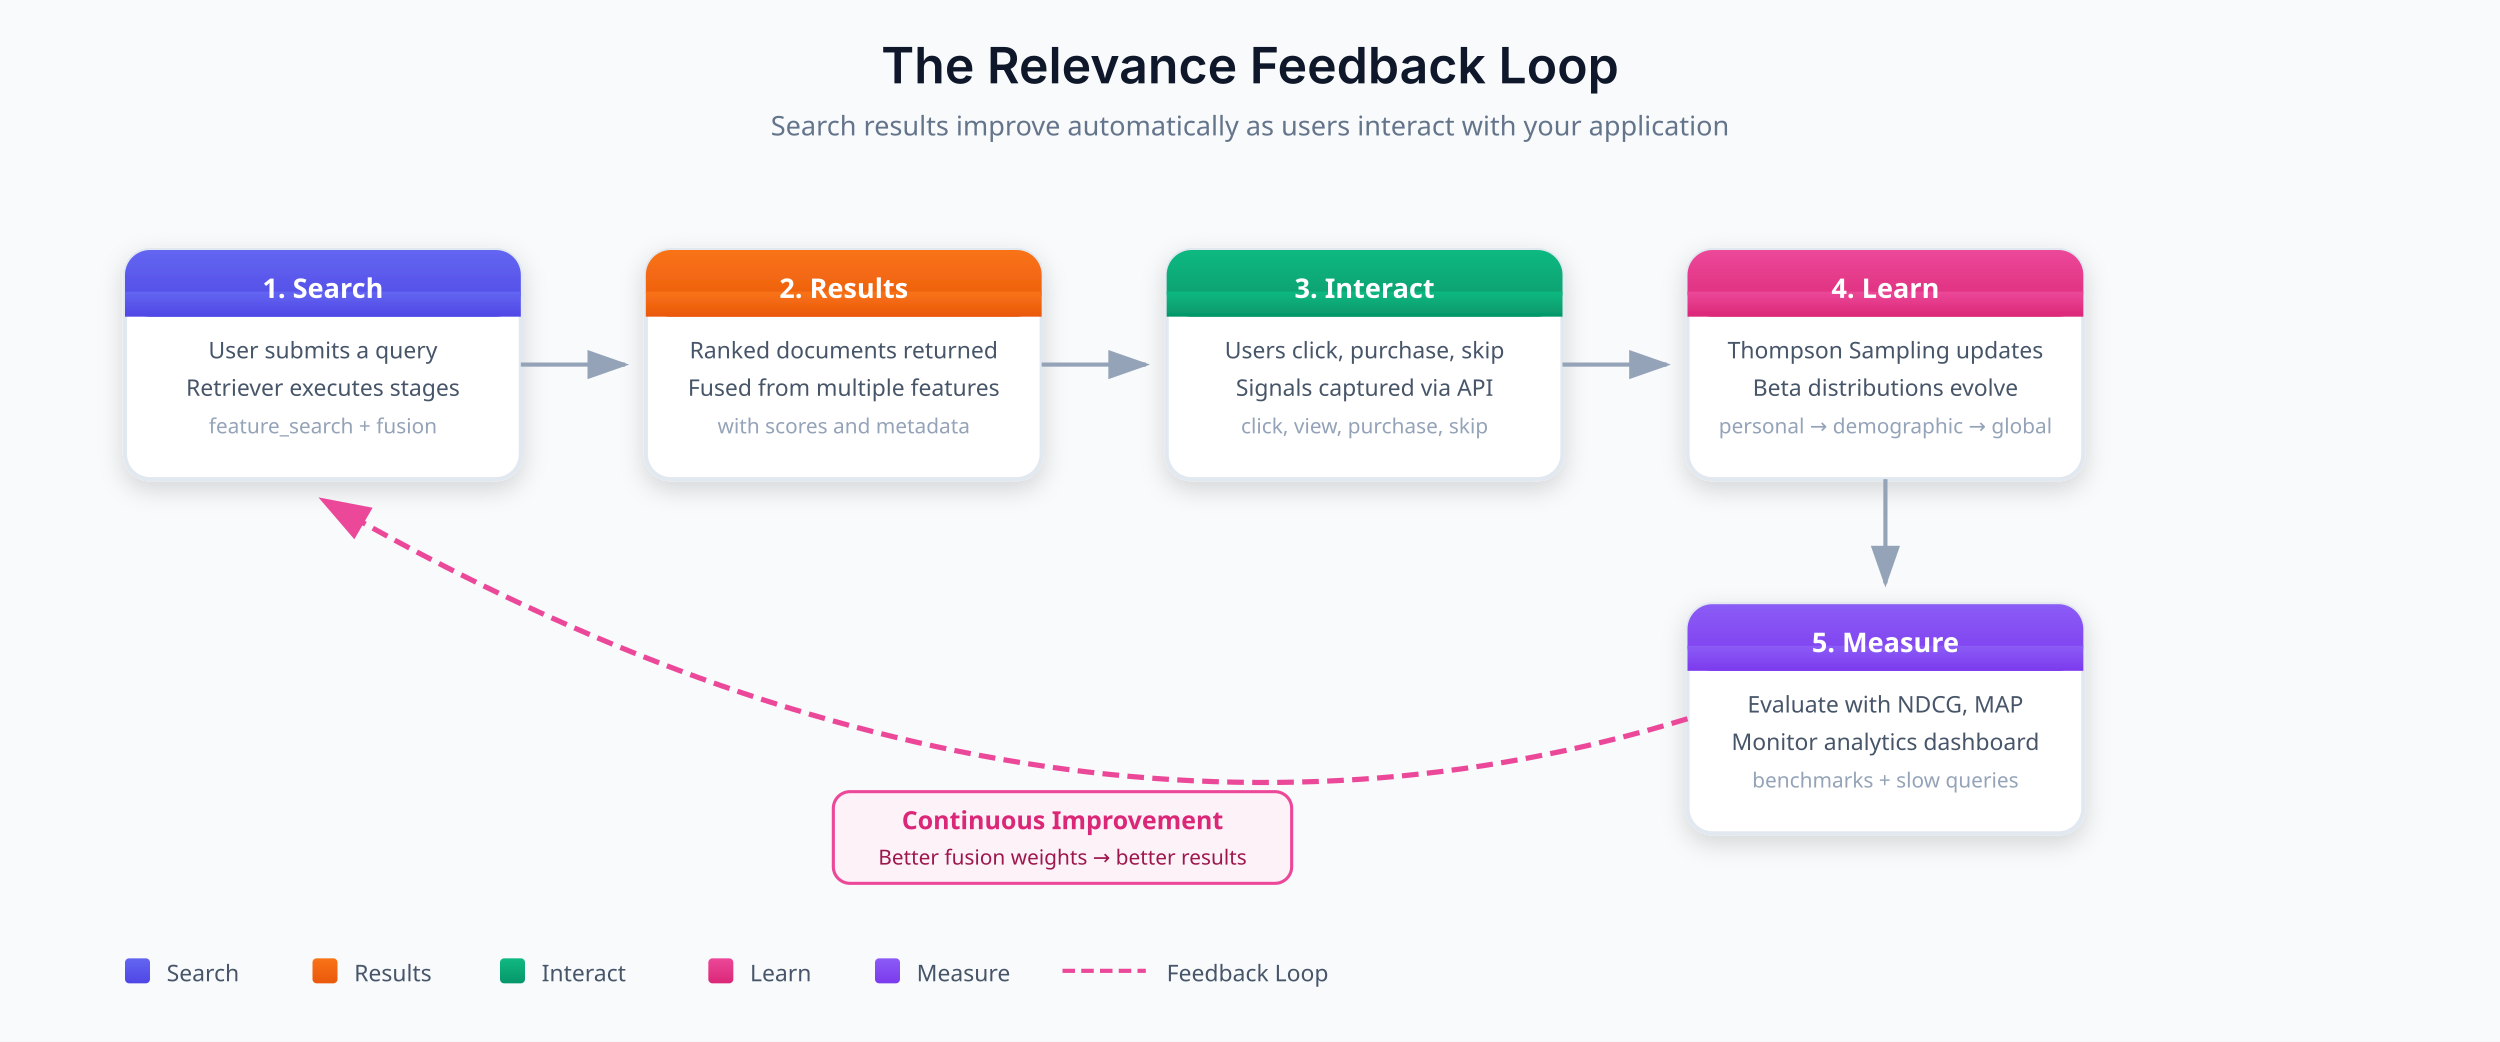
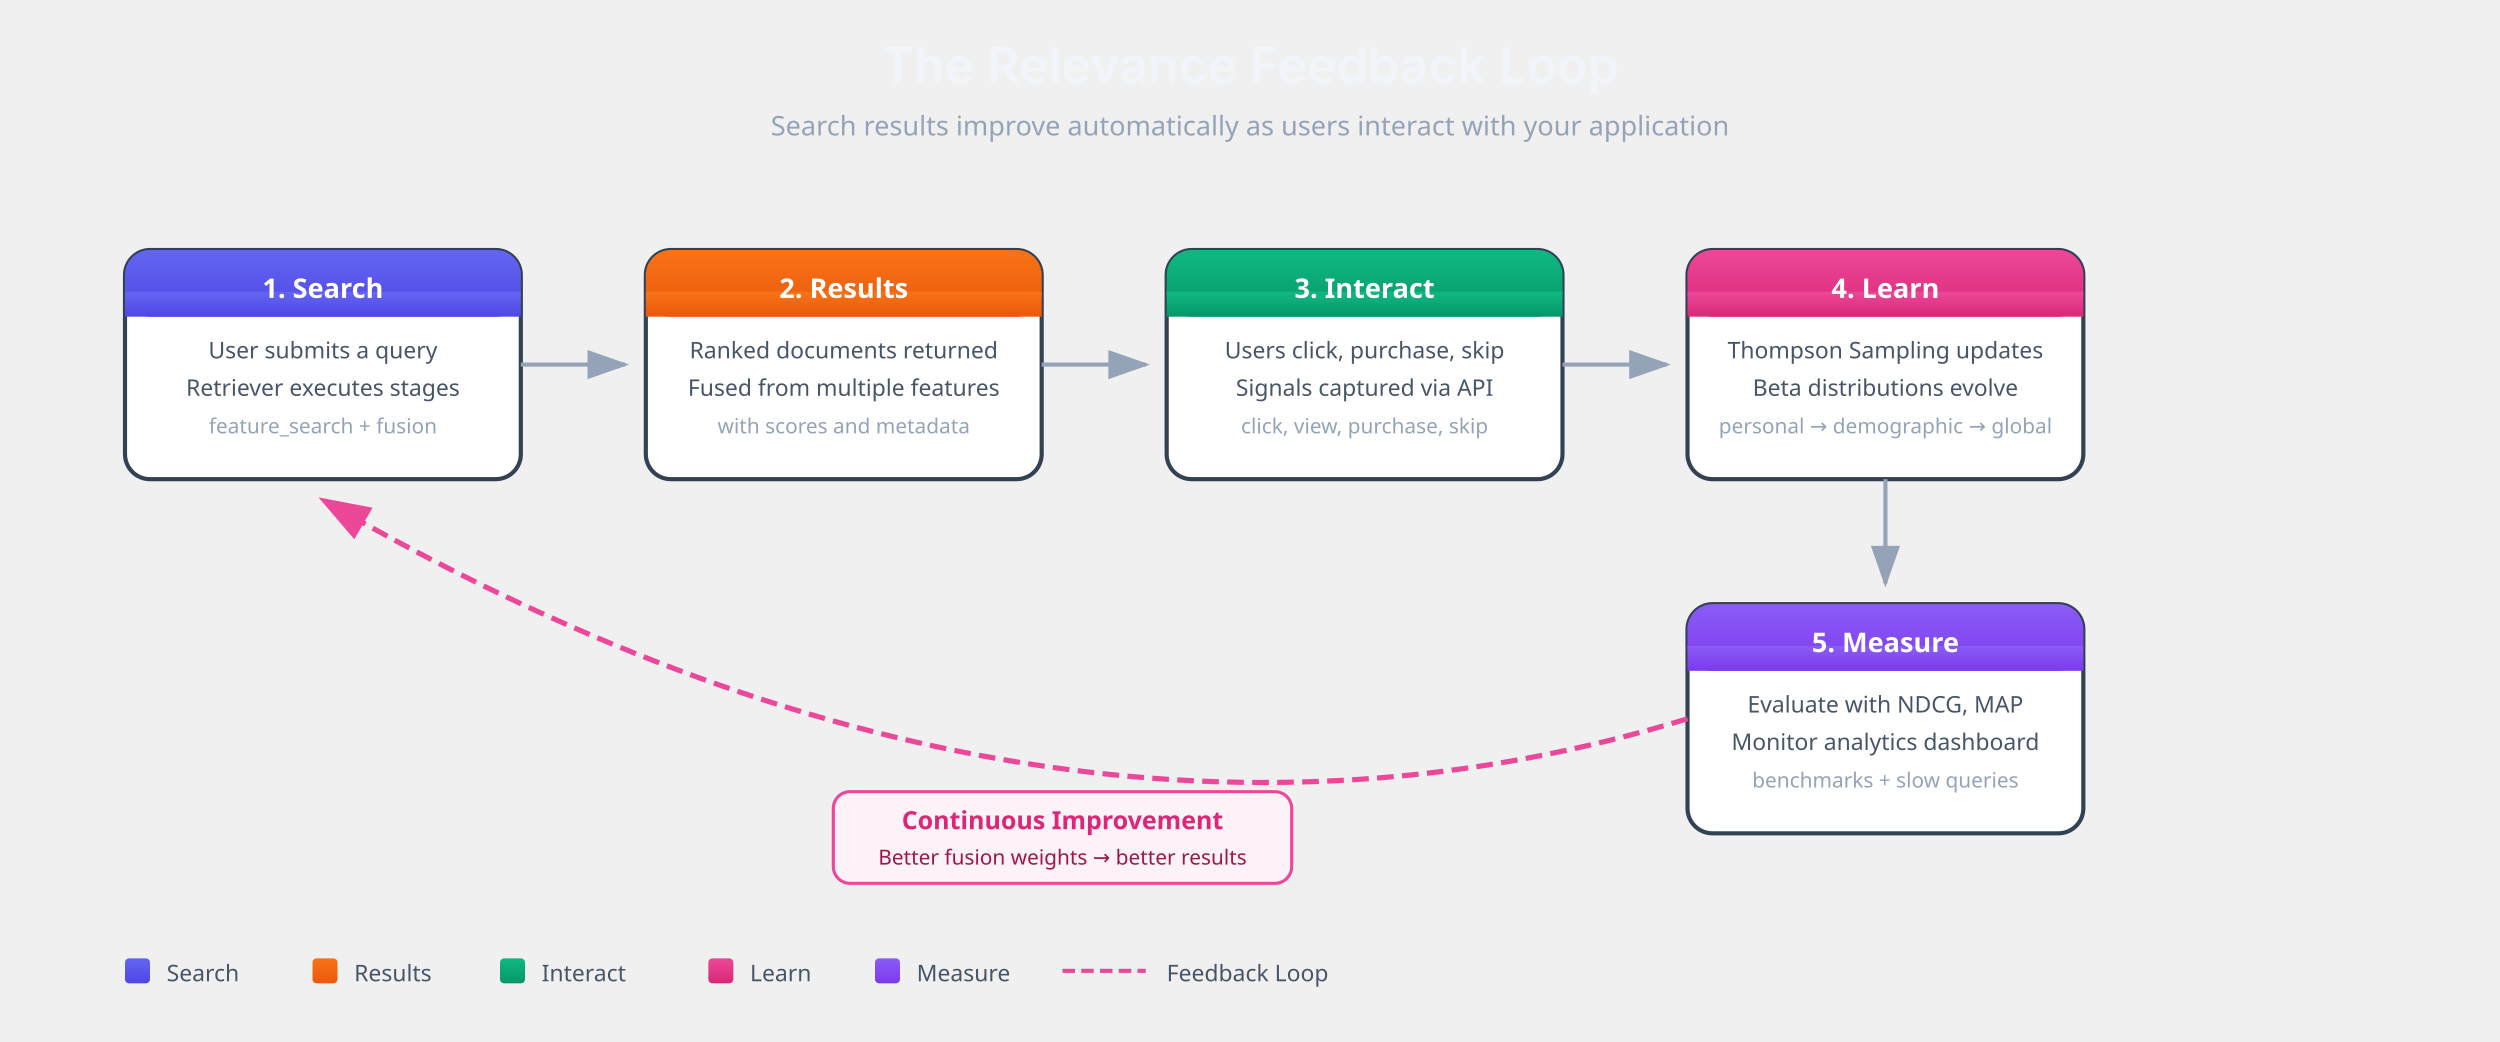
<svg xmlns="http://www.w3.org/2000/svg" viewBox="0 0 1200 500">
  <defs>
    <linearGradient id="searchGrad" x1="0%" y1="0%" x2="0%" y2="100%">
      <stop offset="0%" style="stop-color:#6366f1;stop-opacity:1" />
      <stop offset="100%" style="stop-color:#4f46e5;stop-opacity:1" />
    </linearGradient>
    <linearGradient id="resultGrad" x1="0%" y1="0%" x2="0%" y2="100%">
      <stop offset="0%" style="stop-color:#f97316;stop-opacity:1" />
      <stop offset="100%" style="stop-color:#ea580c;stop-opacity:1" />
    </linearGradient>
    <linearGradient id="interactGrad" x1="0%" y1="0%" x2="0%" y2="100%">
      <stop offset="0%" style="stop-color:#10b981;stop-opacity:1" />
      <stop offset="100%" style="stop-color:#059669;stop-opacity:1" />
    </linearGradient>
    <linearGradient id="learnGradFB" x1="0%" y1="0%" x2="0%" y2="100%">
      <stop offset="0%" style="stop-color:#ec4899;stop-opacity:1" />
      <stop offset="100%" style="stop-color:#db2777;stop-opacity:1" />
    </linearGradient>
    <linearGradient id="measureGrad" x1="0%" y1="0%" x2="0%" y2="100%">
      <stop offset="0%" style="stop-color:#8b5cf6;stop-opacity:1" />
      <stop offset="100%" style="stop-color:#7c3aed;stop-opacity:1" />
    </linearGradient>
-     <filter id="shadowFB" x="-20%" y="-20%" width="140%" height="140%">
-       <feDropShadow dx="0" dy="4" stdDeviation="6" flood-opacity="0.15" />
-     </filter>
    <marker id="arrowFB" markerWidth="10" markerHeight="7" refX="9" refY="3.5" orient="auto">
      <polygon points="0 0, 10 3.5, 0 7" fill="#94a3b8" />
    </marker>
    <marker id="arrowLoop" markerWidth="10" markerHeight="7" refX="9" refY="3.5" orient="auto">
      <polygon points="0 0, 10 3.5, 0 7" fill="#ec4899" />
    </marker>
  </defs>
-   <rect width="1200" height="500" fill="#f8fafc" />
-   <text x="600" y="40" font-family="system-ui, -apple-system, sans-serif" font-size="24" font-weight="600" fill="#0f172a" text-anchor="middle">The Relevance Feedback Loop</text>
-   <text x="600" y="65" font-family="system-ui, sans-serif" font-size="13" fill="#64748b" text-anchor="middle">Search results improve automatically as users interact with your application</text>
-   <g filter="url(#shadowFB)">
-     <rect x="60" y="120" width="190" height="110" rx="12" fill="white" stroke="#e2e8f0" stroke-width="2" />
+   <rect width="1200" height="500" fill="none" />
+   <text x="600" y="40" font-family="system-ui, -apple-system, sans-serif" font-size="24" font-weight="600" fill="#f1f5f9" text-anchor="middle">The Relevance Feedback Loop</text>
+   <text x="600" y="65" font-family="system-ui, sans-serif" font-size="13" fill="#94a3b8" text-anchor="middle">Search results improve automatically as users interact with your application</text>
+   <g>
+     <rect x="60" y="120" width="190" height="110" rx="12" fill="white" stroke="#334155" stroke-width="2" />
    <rect x="60" y="120" width="190" height="32" rx="12" fill="url(#searchGrad)" />
    <rect x="60" y="140" width="190" height="12" fill="url(#searchGrad)" />
    <text x="155" y="143" font-family="system-ui, sans-serif" font-size="13" font-weight="600" fill="white" text-anchor="middle">1. Search</text>
    <text x="155" y="172" font-family="system-ui, sans-serif" font-size="11" fill="#475569" text-anchor="middle">User submits a query</text>
    <text x="155" y="190" font-family="system-ui, sans-serif" font-size="11" fill="#475569" text-anchor="middle">Retriever executes stages</text>
    <text x="155" y="208" font-family="system-ui, sans-serif" font-size="10" fill="#94a3b8" text-anchor="middle">feature_search + fusion</text>
  </g>
  <line x1="250" y1="175" x2="300" y2="175" stroke="#94a3b8" stroke-width="2" marker-end="url(#arrowFB)" />
-   <g filter="url(#shadowFB)">
-     <rect x="310" y="120" width="190" height="110" rx="12" fill="white" stroke="#e2e8f0" stroke-width="2" />
+   <g>
+     <rect x="310" y="120" width="190" height="110" rx="12" fill="white" stroke="#334155" stroke-width="2" />
    <rect x="310" y="120" width="190" height="32" rx="12" fill="url(#resultGrad)" />
    <rect x="310" y="140" width="190" height="12" fill="url(#resultGrad)" />
    <text x="405" y="143" font-family="system-ui, sans-serif" font-size="13" font-weight="600" fill="white" text-anchor="middle">2. Results</text>
    <text x="405" y="172" font-family="system-ui, sans-serif" font-size="11" fill="#475569" text-anchor="middle">Ranked documents returned</text>
    <text x="405" y="190" font-family="system-ui, sans-serif" font-size="11" fill="#475569" text-anchor="middle">Fused from multiple features</text>
    <text x="405" y="208" font-family="system-ui, sans-serif" font-size="10" fill="#94a3b8" text-anchor="middle">with scores and metadata</text>
  </g>
  <line x1="500" y1="175" x2="550" y2="175" stroke="#94a3b8" stroke-width="2" marker-end="url(#arrowFB)" />
-   <g filter="url(#shadowFB)">
-     <rect x="560" y="120" width="190" height="110" rx="12" fill="white" stroke="#e2e8f0" stroke-width="2" />
+   <g>
+     <rect x="560" y="120" width="190" height="110" rx="12" fill="white" stroke="#334155" stroke-width="2" />
    <rect x="560" y="120" width="190" height="32" rx="12" fill="url(#interactGrad)" />
    <rect x="560" y="140" width="190" height="12" fill="url(#interactGrad)" />
    <text x="655" y="143" font-family="system-ui, sans-serif" font-size="13" font-weight="600" fill="white" text-anchor="middle">3. Interact</text>
    <text x="655" y="172" font-family="system-ui, sans-serif" font-size="11" fill="#475569" text-anchor="middle">Users click, purchase, skip</text>
    <text x="655" y="190" font-family="system-ui, sans-serif" font-size="11" fill="#475569" text-anchor="middle">Signals captured via API</text>
    <text x="655" y="208" font-family="system-ui, sans-serif" font-size="10" fill="#94a3b8" text-anchor="middle">click, view, purchase, skip</text>
  </g>
  <line x1="750" y1="175" x2="800" y2="175" stroke="#94a3b8" stroke-width="2" marker-end="url(#arrowFB)" />
-   <g filter="url(#shadowFB)">
-     <rect x="810" y="120" width="190" height="110" rx="12" fill="white" stroke="#e2e8f0" stroke-width="2" />
+   <g>
+     <rect x="810" y="120" width="190" height="110" rx="12" fill="white" stroke="#334155" stroke-width="2" />
    <rect x="810" y="120" width="190" height="32" rx="12" fill="url(#learnGradFB)" />
    <rect x="810" y="140" width="190" height="12" fill="url(#learnGradFB)" />
    <text x="905" y="143" font-family="system-ui, sans-serif" font-size="13" font-weight="600" fill="white" text-anchor="middle">4. Learn</text>
    <text x="905" y="172" font-family="system-ui, sans-serif" font-size="11" fill="#475569" text-anchor="middle">Thompson Sampling updates</text>
    <text x="905" y="190" font-family="system-ui, sans-serif" font-size="11" fill="#475569" text-anchor="middle">Beta distributions evolve</text>
    <text x="905" y="208" font-family="system-ui, sans-serif" font-size="10" fill="#94a3b8" text-anchor="middle">personal → demographic → global</text>
  </g>
  <line x1="905" y1="230" x2="905" y2="280" stroke="#94a3b8" stroke-width="2" marker-end="url(#arrowFB)" />
-   <g filter="url(#shadowFB)">
-     <rect x="810" y="290" width="190" height="110" rx="12" fill="white" stroke="#e2e8f0" stroke-width="2" />
+   <g>
+     <rect x="810" y="290" width="190" height="110" rx="12" fill="white" stroke="#334155" stroke-width="2" />
    <rect x="810" y="290" width="190" height="32" rx="12" fill="url(#measureGrad)" />
    <rect x="810" y="310" width="190" height="12" fill="url(#measureGrad)" />
    <text x="905" y="313" font-family="system-ui, sans-serif" font-size="13" font-weight="600" fill="white" text-anchor="middle">5. Measure</text>
    <text x="905" y="342" font-family="system-ui, sans-serif" font-size="11" fill="#475569" text-anchor="middle">Evaluate with NDCG, MAP</text>
    <text x="905" y="360" font-family="system-ui, sans-serif" font-size="11" fill="#475569" text-anchor="middle">Monitor analytics dashboard</text>
    <text x="905" y="378" font-family="system-ui, sans-serif" font-size="10" fill="#94a3b8" text-anchor="middle">benchmarks + slow queries</text>
  </g>
  <path d="M 810 345 Q 500 440 155 240" stroke="#ec4899" stroke-width="2.5" fill="none" stroke-dasharray="8,4" marker-end="url(#arrowLoop)" />
  <g transform="translate(400, 380)">
    <rect x="0" y="0" width="220" height="44" rx="8" fill="#fdf2f8" stroke="#ec4899" stroke-width="1.5" />
    <text x="110" y="18" font-family="system-ui, sans-serif" font-size="12" font-weight="600" fill="#db2777" text-anchor="middle">Continuous Improvement</text>
    <text x="110" y="35" font-family="system-ui, sans-serif" font-size="10" fill="#9d174d" text-anchor="middle">Better fusion weights → better results</text>
  </g>
  <g transform="translate(60, 460)">
    <rect width="12" height="12" rx="2" fill="url(#searchGrad)" />
    <text x="20" y="11" font-family="system-ui, sans-serif" font-size="11" fill="#475569">Search</text>
    <rect x="90" width="12" height="12" rx="2" fill="url(#resultGrad)" />
    <text x="110" y="11" font-family="system-ui, sans-serif" font-size="11" fill="#475569">Results</text>
    <rect x="180" width="12" height="12" rx="2" fill="url(#interactGrad)" />
    <text x="200" y="11" font-family="system-ui, sans-serif" font-size="11" fill="#475569">Interact</text>
    <rect x="280" width="12" height="12" rx="2" fill="url(#learnGradFB)" />
    <text x="300" y="11" font-family="system-ui, sans-serif" font-size="11" fill="#475569">Learn</text>
    <rect x="360" width="12" height="12" rx="2" fill="url(#measureGrad)" />
    <text x="380" y="11" font-family="system-ui, sans-serif" font-size="11" fill="#475569">Measure</text>
    <line x1="450" y1="6" x2="490" y2="6" stroke="#ec4899" stroke-width="2" stroke-dasharray="6,3" />
    <text x="500" y="11" font-family="system-ui, sans-serif" font-size="11" fill="#475569">Feedback Loop</text>
  </g>
</svg>
